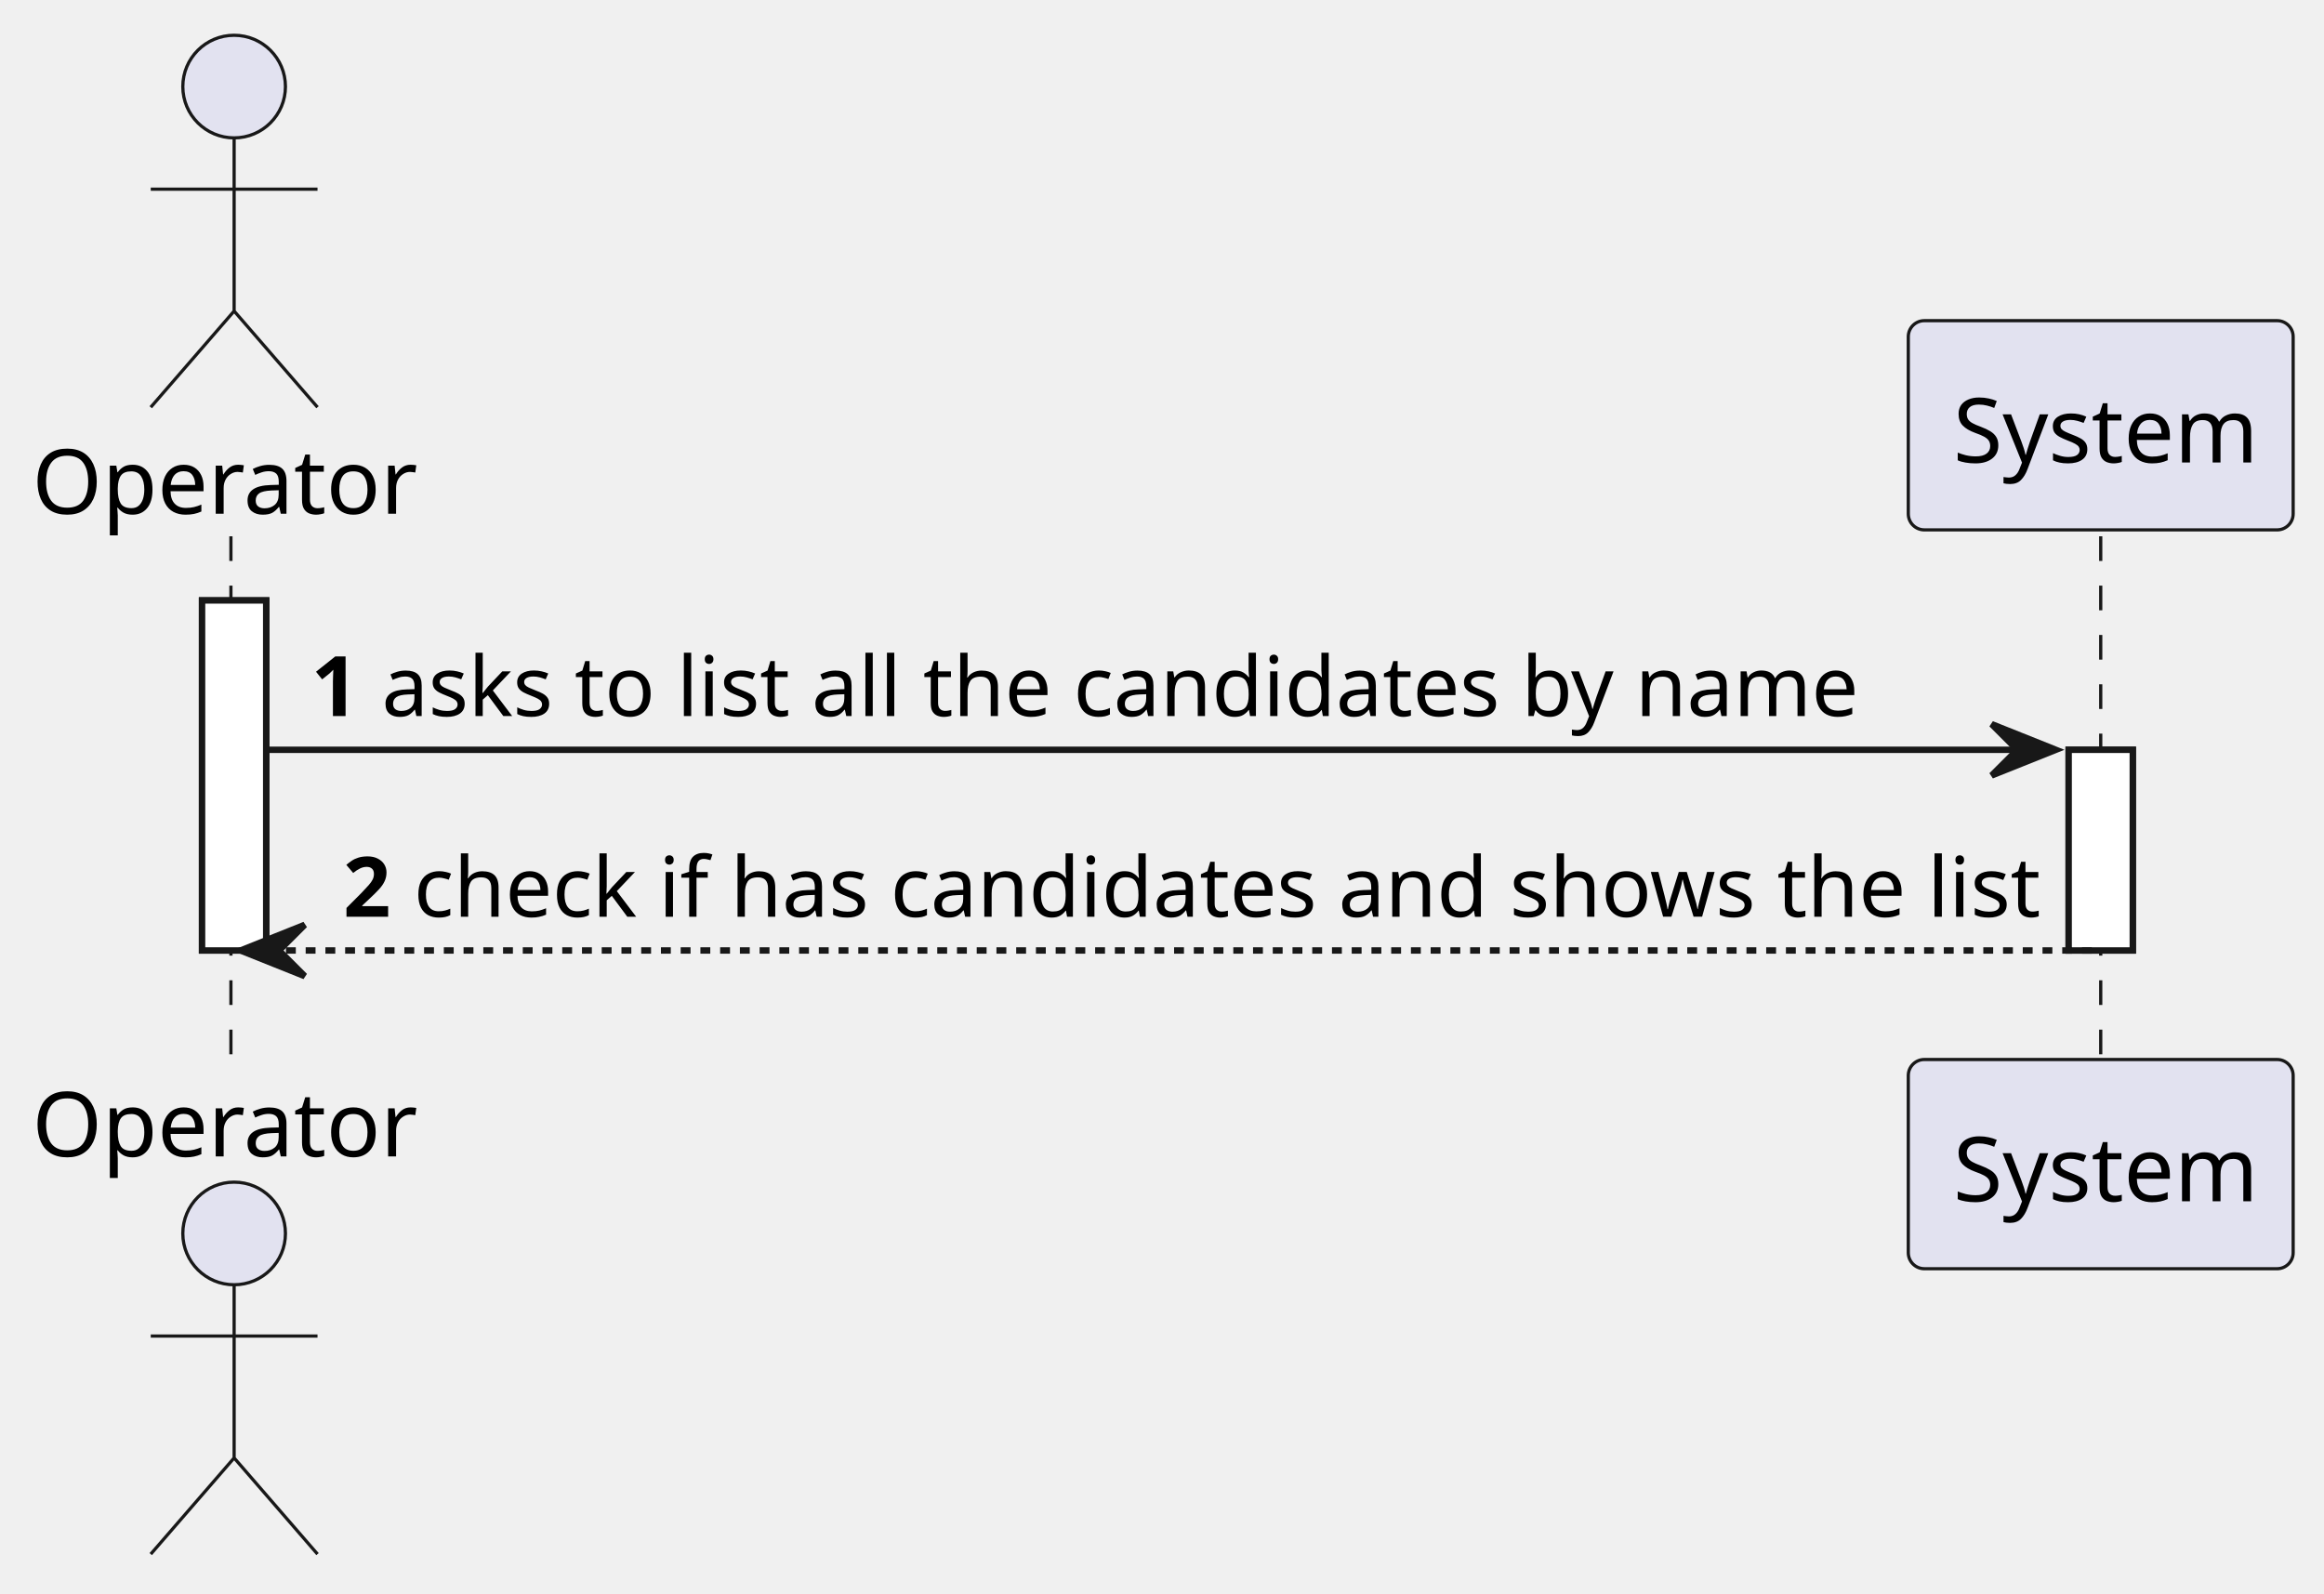
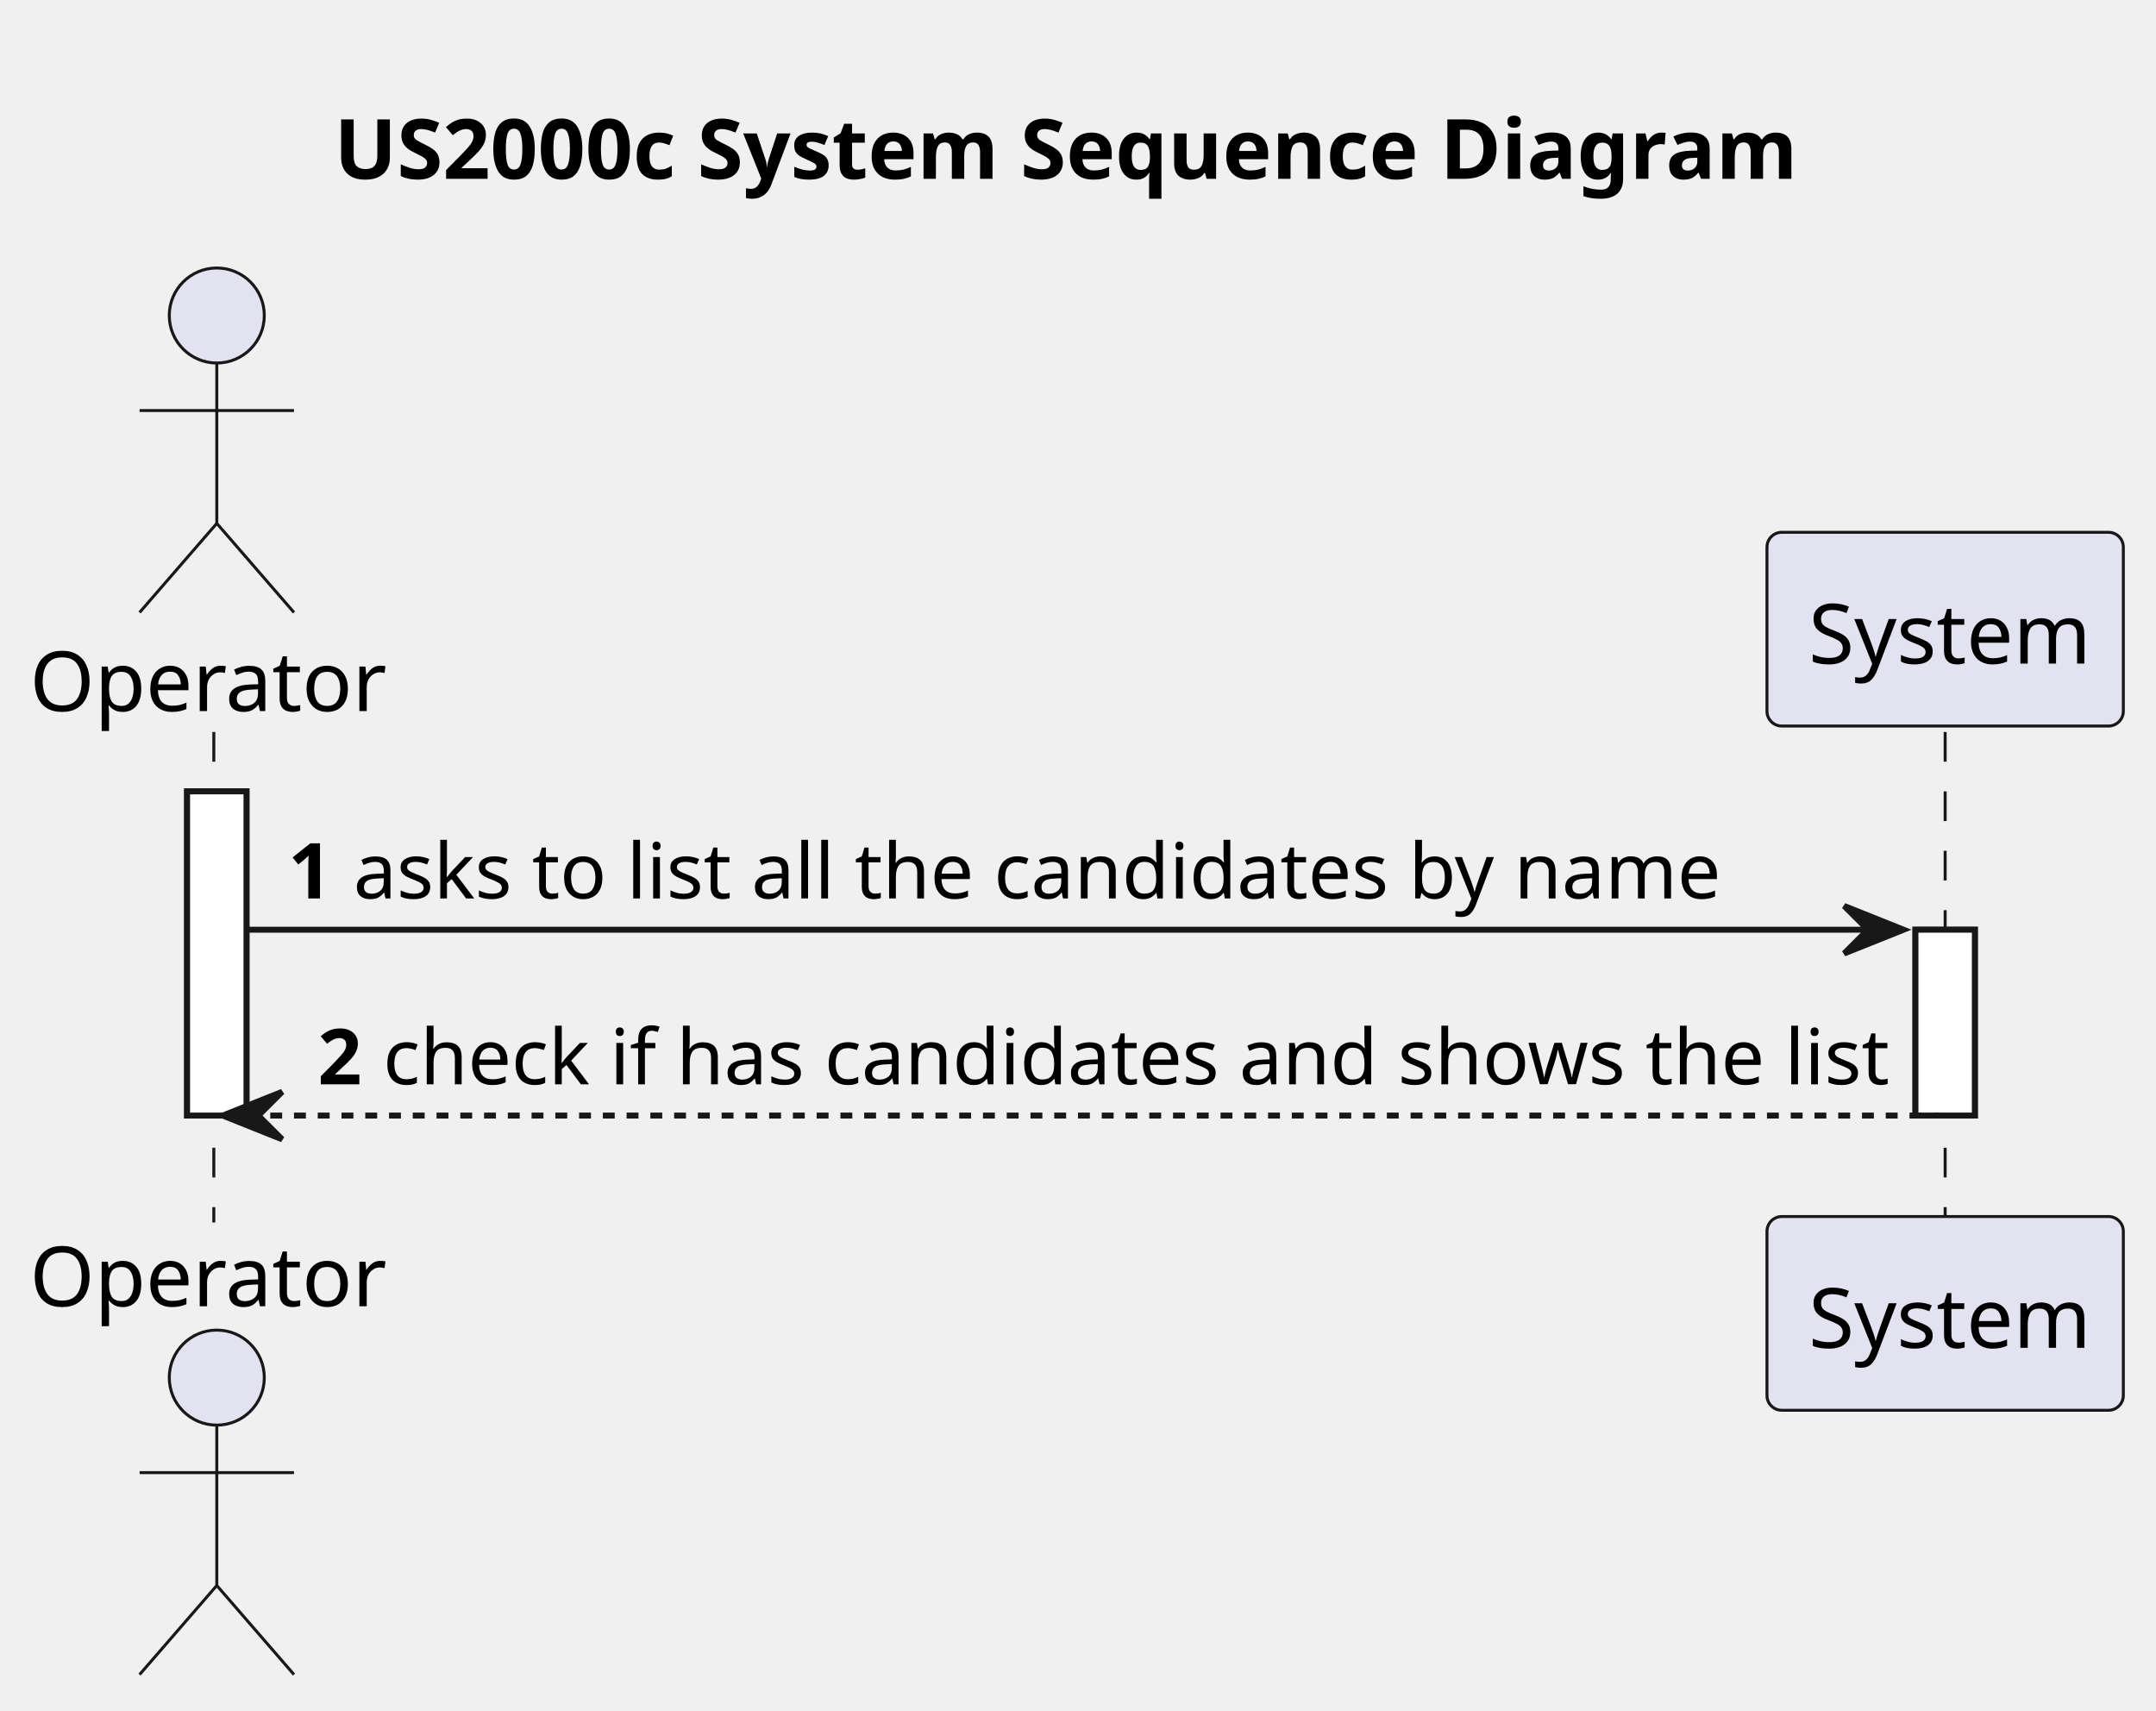
- <svg xmlns="http://www.w3.org/2000/svg" contentStyleType="text/css" height="323.7px" preserveAspectRatio="none" style="width:471px;height:323px;background:#FFFFFF;" version="1.1" viewBox="0 0 471 323" width="471.9px" zoomAndPan="magnify">
+ <svg xmlns="http://www.w3.org/2000/svg" contentStyleType="text/css" height="288px" preserveAspectRatio="none" style="width:363px;height:288px;background:#FFFFFF;" version="1.1" viewBox="0 0 363 288" width="363px" zoomAndPan="magnify">
  <defs />
  <g>
-     <rect fill="#FFFFFF" height="70.957" style="stroke:#181818;stroke-width:1.3;" width="13" x="40.95" y="121.707" />
-     <rect fill="#FFFFFF" height="40.678" style="stroke:#181818;stroke-width:1.3;" width="13" x="419.25" y="151.986" />
-     <line style="stroke:#181818;stroke-width:0.65;stroke-dasharray:5.0,5.0;" x1="46.8" x2="46.8" y1="108.707" y2="216.064" />
-     <line style="stroke:#181818;stroke-width:0.65;stroke-dasharray:5.0,5.0;" x1="425.75" x2="425.75" y1="108.707" y2="216.064" />
-     <text fill="#000000" font-family="sans-serif" font-size="18.2" lengthAdjust="spacing" textLength="74.1" x="6.5" y="104.14">Operator</text>
-     <ellipse cx="47.45" cy="17.55" fill="#E2E2F0" rx="10.4" ry="10.4" style="stroke:#181818;stroke-width:0.65;" />
-     <path d="M47.45,27.95 L47.45,63.05 M30.55,38.35 L64.35,38.35 M47.45,63.05 L30.55,82.55 M47.45,63.05 L64.35,82.55 " fill="none" style="stroke:#181818;stroke-width:0.65;" />
-     <text fill="#000000" font-family="sans-serif" font-size="18.2" lengthAdjust="spacing" textLength="74.1" x="6.5" y="234.404">Operator</text>
-     <ellipse cx="47.45" cy="250.022" fill="#E2E2F0" rx="10.4" ry="10.4" style="stroke:#181818;stroke-width:0.65;" />
-     <path d="M47.45,260.421 L47.45,295.522 M30.55,270.822 L64.35,270.822 M47.45,295.522 L30.55,315.022 M47.45,295.522 L64.35,315.022 " fill="none" style="stroke:#181818;stroke-width:0.65;" />
-     <rect fill="#E2E2F0" height="42.407" rx="3.25" ry="3.25" style="stroke:#181818;stroke-width:0.65;" width="78" x="386.75" y="65" />
-     <text fill="#000000" font-family="sans-serif" font-size="18.2" lengthAdjust="spacing" textLength="59.8" x="395.85" y="93.74">System</text>
-     <rect fill="#E2E2F0" height="42.407" rx="3.25" ry="3.25" style="stroke:#181818;stroke-width:0.65;" width="78" x="386.75" y="214.764" />
-     <text fill="#000000" font-family="sans-serif" font-size="18.2" lengthAdjust="spacing" textLength="59.8" x="395.85" y="243.504">System</text>
-     <rect fill="#FFFFFF" height="70.957" style="stroke:#181818;stroke-width:1.3;" width="13" x="40.95" y="121.707" />
-     <rect fill="#FFFFFF" height="40.678" style="stroke:#181818;stroke-width:1.3;" width="13" x="419.25" y="151.986" />
-     <polygon fill="#181818" points="403.65,146.786,416.65,151.986,403.65,157.186,408.85,151.986" style="stroke:#181818;stroke-width:1.3;" />
-     <line style="stroke:#181818;stroke-width:1.3;" x1="53.95" x2="411.45" y1="151.986" y2="151.986" />
-     <text fill="#000000" font-family="sans-serif" font-size="16.9" font-weight="bold" lengthAdjust="spacing" textLength="9.1" x="63.05" y="145.144">1</text>
-     <text fill="#000000" font-family="sans-serif" font-size="16.9" lengthAdjust="spacing" textLength="291.2" x="77.35" y="145.144">asks to list all the candidates by name</text>
-     <polygon fill="#181818" points="61.75,187.464,48.75,192.664,61.75,197.864,56.55,192.664" style="stroke:#181818;stroke-width:1.3;" />
-     <line style="stroke:#181818;stroke-width:1.3;stroke-dasharray:2.0,2.0;" x1="53.95" x2="424.45" y1="192.664" y2="192.664" />
-     <text fill="#000000" font-family="sans-serif" font-size="16.9" font-weight="bold" lengthAdjust="spacing" textLength="9.1" x="69.55" y="185.823">2</text>
-     <text fill="#000000" font-family="sans-serif" font-size="16.9" lengthAdjust="spacing" textLength="319.8" x="83.85" y="185.823">check if has candidates and shows the list</text>
+     <text fill="#000000" font-family="sans-serif" font-size="14" font-weight="bold" lengthAdjust="spacing" textLength="249" x="56.25" y="30.107">US2000c System Sequence Diagram</text>
+     <rect fill="#FFFFFF" height="54.582" style="stroke:#181818;stroke-width:1.0;" width="10" x="31.5" y="133.242" />
+     <rect fill="#FFFFFF" height="31.291" style="stroke:#181818;stroke-width:1.0;" width="10" x="322.5" y="156.533" />
+     <line style="stroke:#181818;stroke-width:0.5;stroke-dasharray:5.0,5.0;" x1="36" x2="36" y1="123.242" y2="205.824" />
+     <line style="stroke:#181818;stroke-width:0.5;stroke-dasharray:5.0,5.0;" x1="327.5" x2="327.5" y1="123.242" y2="205.824" />
+     <text fill="#000000" font-family="sans-serif" font-size="14" lengthAdjust="spacing" textLength="57" x="5" y="119.728">Operator</text>
+     <ellipse cx="36.5" cy="53.121" fill="#E2E2F0" rx="8" ry="8" style="stroke:#181818;stroke-width:0.5;" />
+     <path d="M36.5,61.121 L36.5,88.121 M23.5,69.121 L49.5,69.121 M36.5,88.121 L23.5,103.121 M36.5,88.121 L49.5,103.121 " fill="none" style="stroke:#181818;stroke-width:0.5;" />
+     <text fill="#000000" font-family="sans-serif" font-size="14" lengthAdjust="spacing" textLength="57" x="5" y="219.932">Operator</text>
+     <ellipse cx="36.5" cy="231.945" fill="#E2E2F0" rx="8" ry="8" style="stroke:#181818;stroke-width:0.5;" />
+     <path d="M36.5,239.945 L36.5,266.945 M23.5,247.945 L49.5,247.945 M36.5,266.945 L23.5,281.945 M36.5,266.945 L49.5,281.945 " fill="none" style="stroke:#181818;stroke-width:0.5;" />
+     <rect fill="#E2E2F0" height="32.621" rx="2.5" ry="2.5" style="stroke:#181818;stroke-width:0.5;" width="60" x="297.5" y="89.621" />
+     <text fill="#000000" font-family="sans-serif" font-size="14" lengthAdjust="spacing" textLength="46" x="304.5" y="111.728">System</text>
+     <rect fill="#E2E2F0" height="32.621" rx="2.5" ry="2.5" style="stroke:#181818;stroke-width:0.5;" width="60" x="297.5" y="204.824" />
+     <text fill="#000000" font-family="sans-serif" font-size="14" lengthAdjust="spacing" textLength="46" x="304.5" y="226.932">System</text>
+     <rect fill="#FFFFFF" height="54.582" style="stroke:#181818;stroke-width:1.0;" width="10" x="31.5" y="133.242" />
+     <rect fill="#FFFFFF" height="31.291" style="stroke:#181818;stroke-width:1.0;" width="10" x="322.5" y="156.533" />
+     <polygon fill="#181818" points="310.5,152.533,320.5,156.533,310.5,160.533,314.5,156.533" style="stroke:#181818;stroke-width:1.0;" />
+     <line style="stroke:#181818;stroke-width:1.0;" x1="41.5" x2="316.5" y1="156.533" y2="156.533" />
+     <text fill="#000000" font-family="sans-serif" font-size="13" font-weight="bold" lengthAdjust="spacing" textLength="7" x="48.5" y="151.27">1</text>
+     <text fill="#000000" font-family="sans-serif" font-size="13" lengthAdjust="spacing" textLength="224" x="59.5" y="151.27">asks to list all the candidates by name</text>
+     <polygon fill="#181818" points="47.5,183.824,37.5,187.824,47.5,191.824,43.5,187.824" style="stroke:#181818;stroke-width:1.0;" />
+     <line style="stroke:#181818;stroke-width:1.0;stroke-dasharray:2.0,2.0;" x1="41.5" x2="326.5" y1="187.824" y2="187.824" />
+     <text fill="#000000" font-family="sans-serif" font-size="13" font-weight="bold" lengthAdjust="spacing" textLength="7" x="53.5" y="182.561">2</text>
+     <text fill="#000000" font-family="sans-serif" font-size="13" lengthAdjust="spacing" textLength="246" x="64.5" y="182.561">check if has candidates and shows the list</text>
  </g>
</svg>
